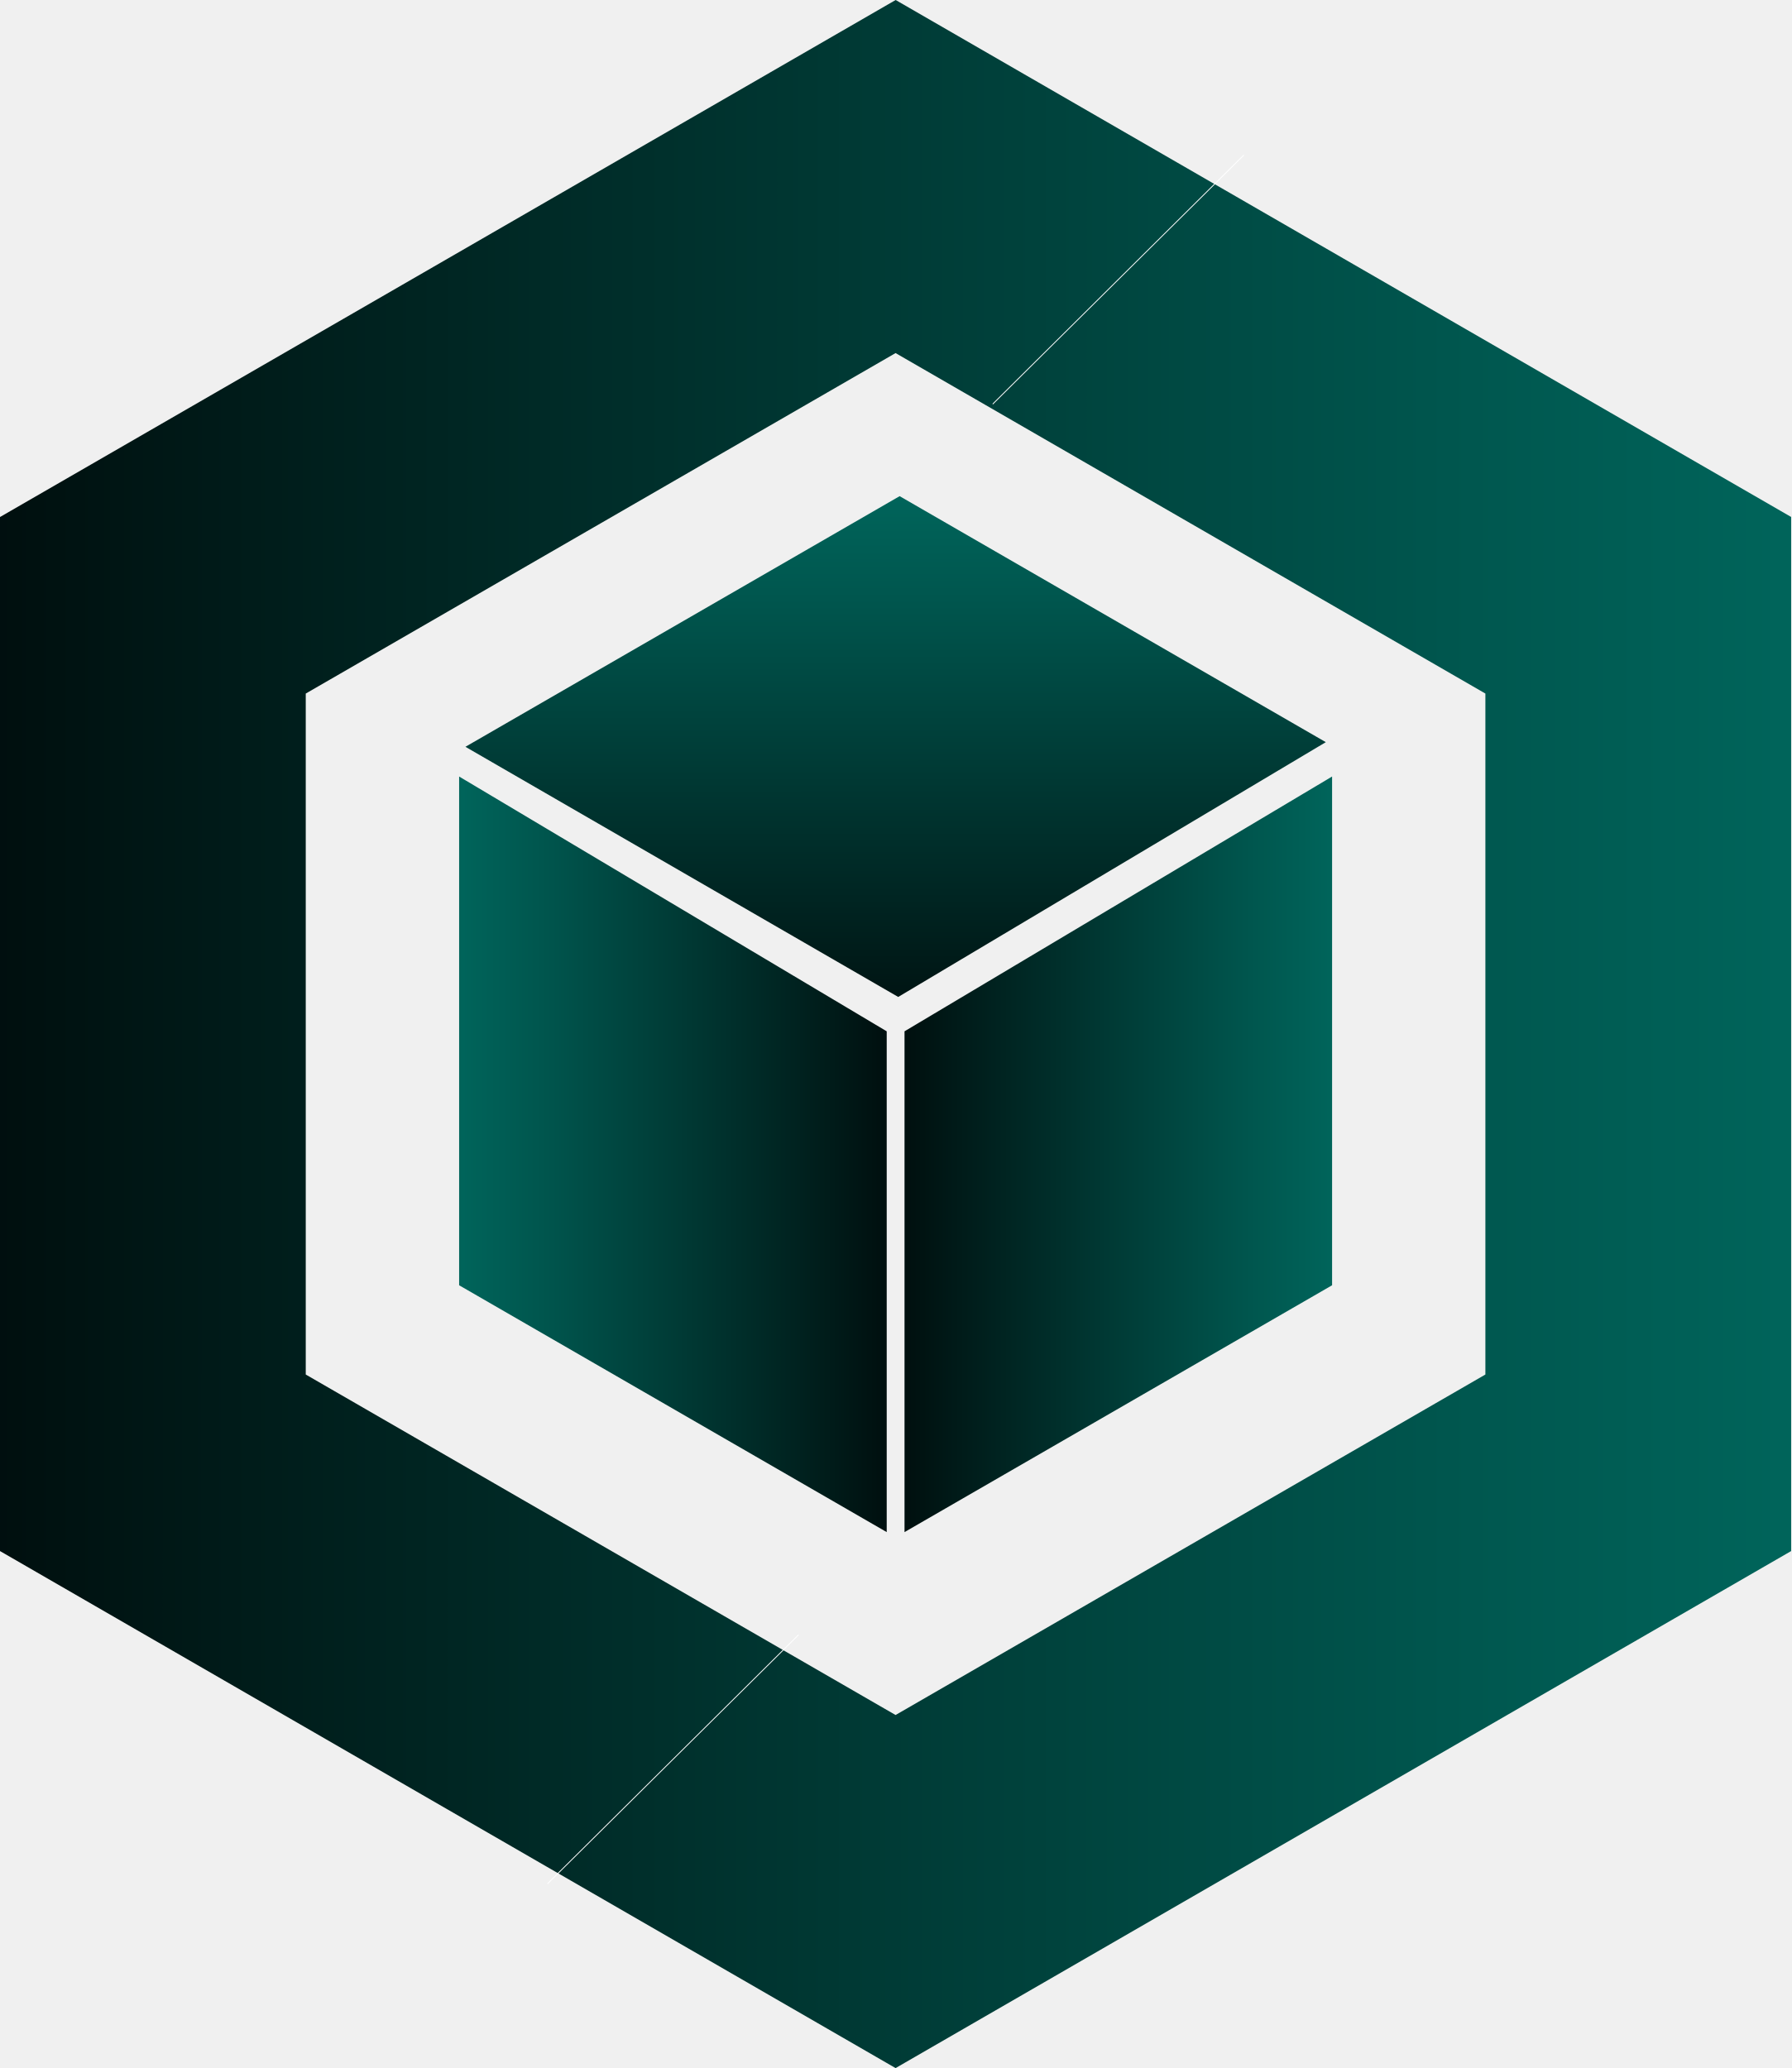
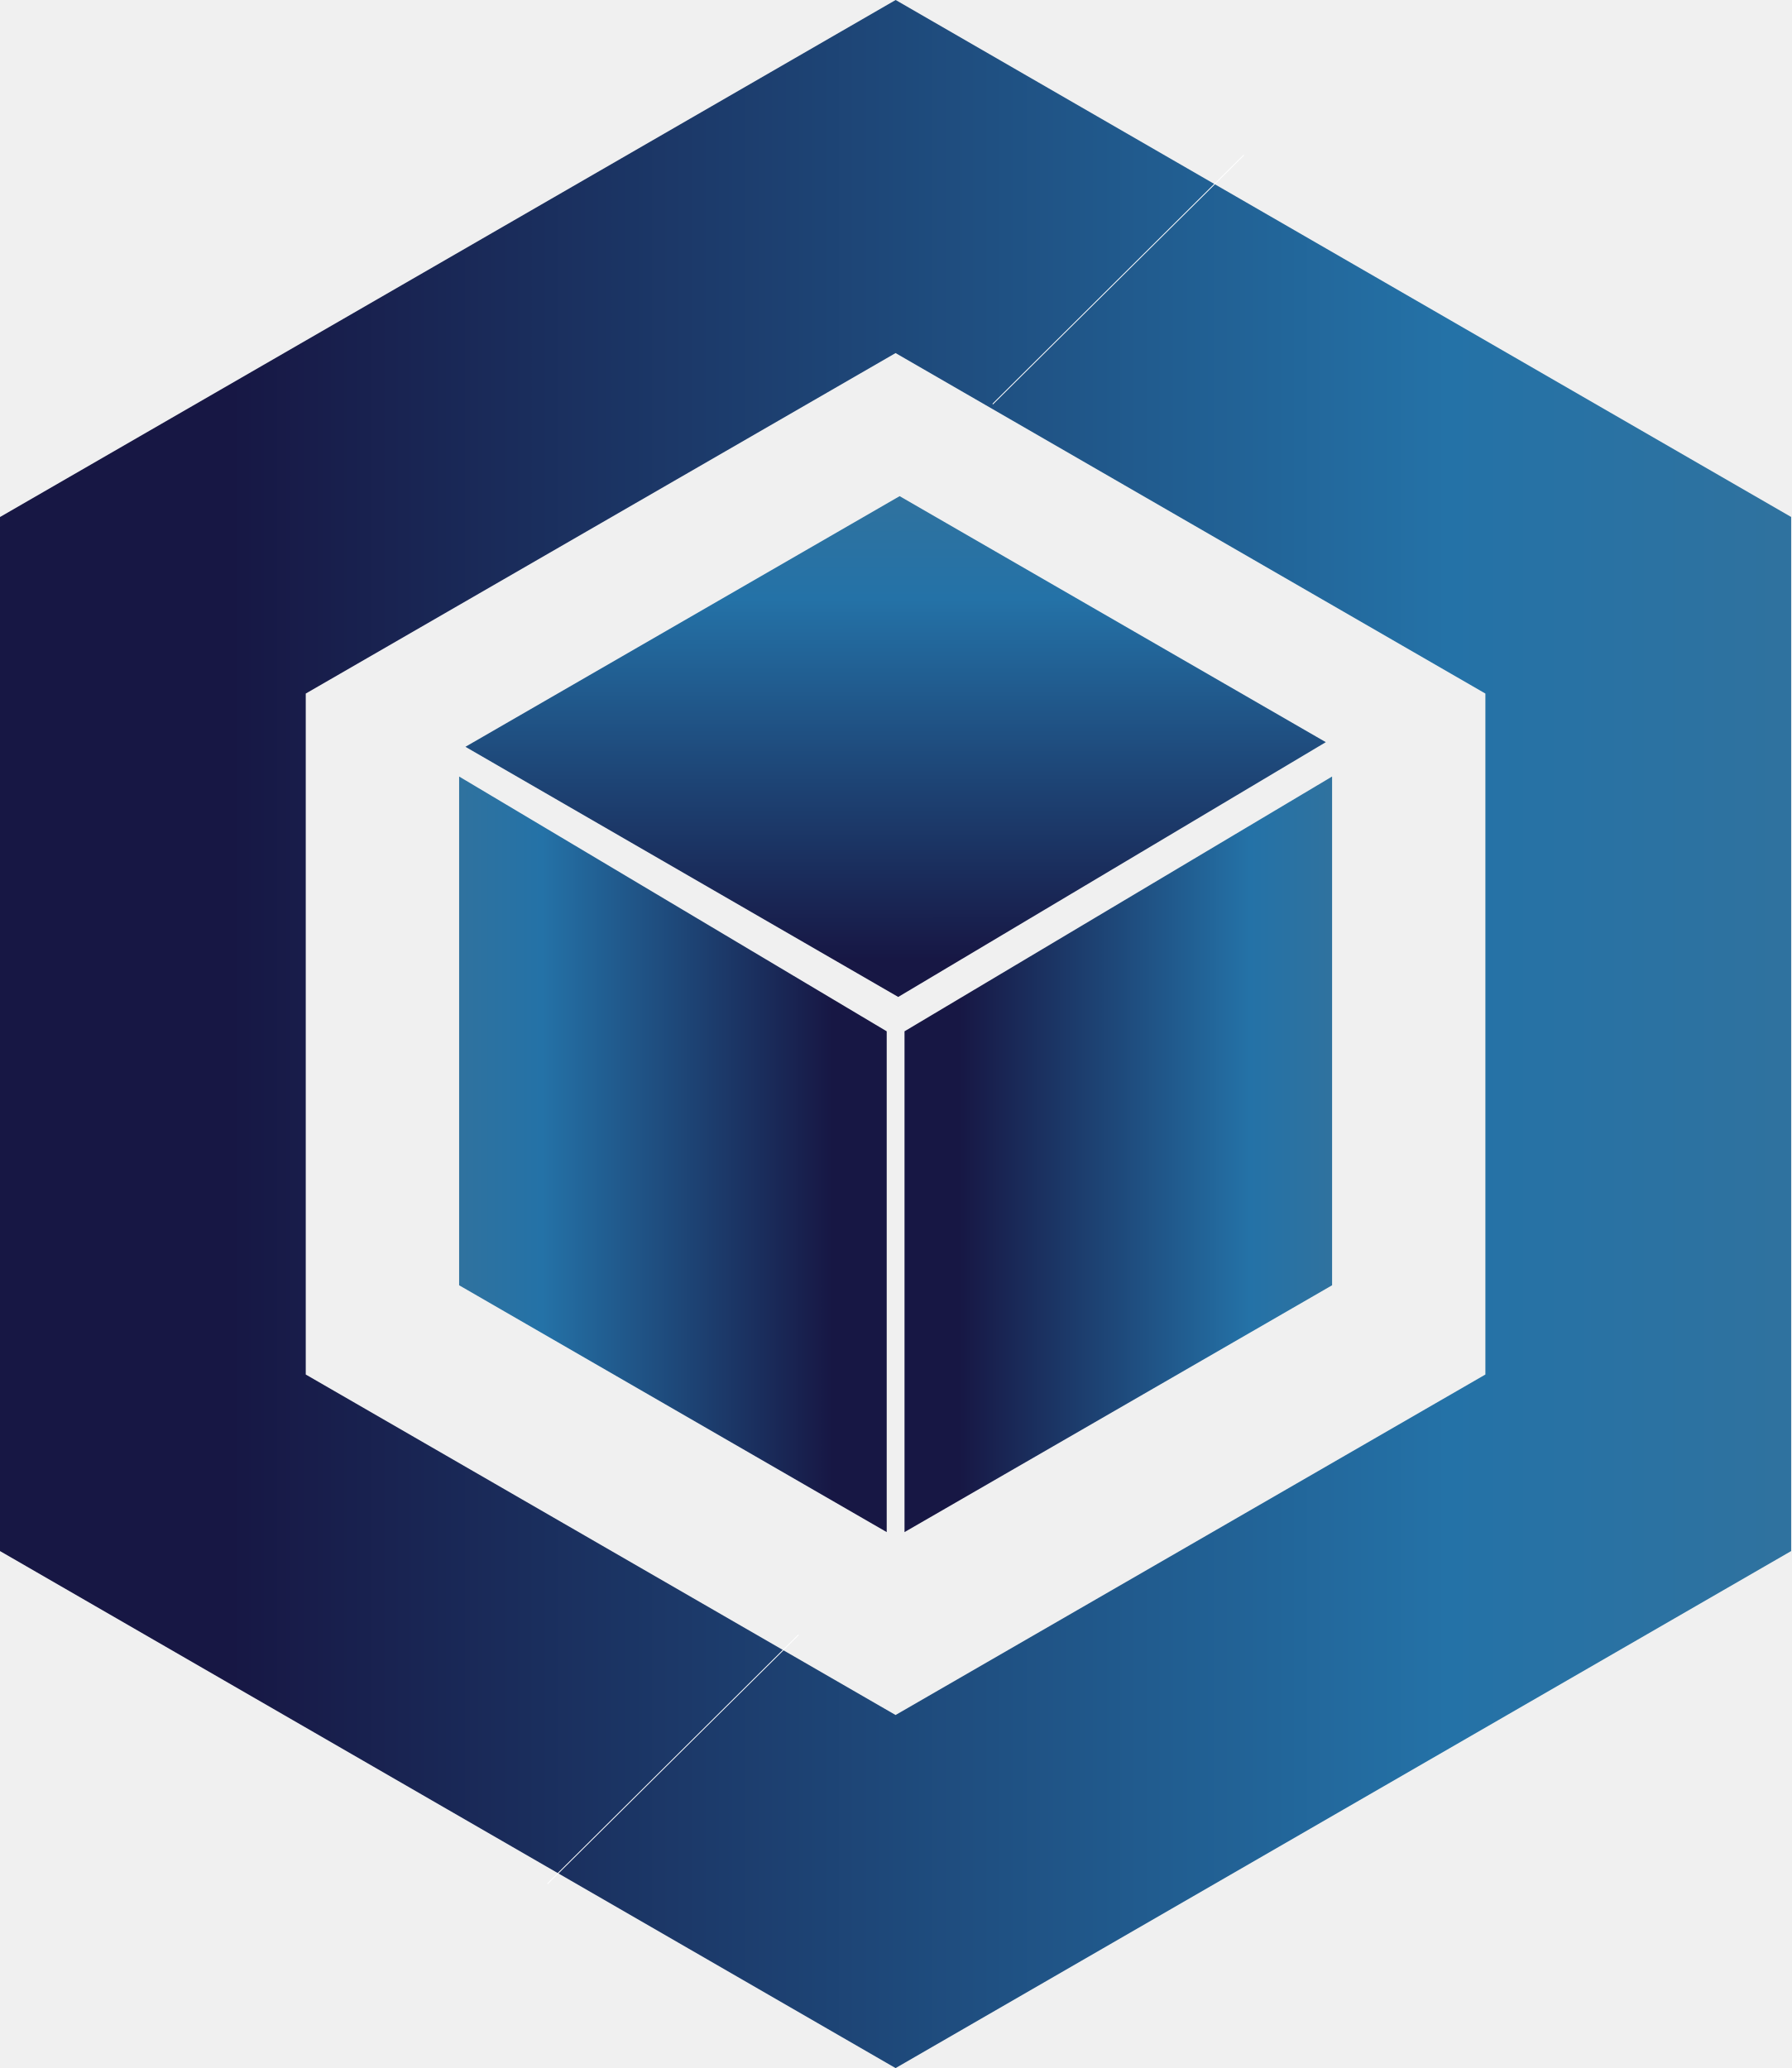
<svg xmlns="http://www.w3.org/2000/svg" xmlns:xlink="http://www.w3.org/1999/xlink" id="Layer_2" data-name="Layer 2" viewBox="0 0 216.29 249.75">
  <defs>
    <style>
      .cls-1 {
        fill: url(#GradientFill_1-2);
      }

      .cls-1, .cls-2, .cls-3, .cls-4 {
        fill-rule: evenodd;
      }

      .cls-2 {
        fill: url(#GradientFill_1-3);
      }

      .cls-3 {
        fill: url(#GradientFill_1);
      }

      .cls-4 {
        fill: url(#GradientFill_1-4);
      }

      .cls-5 {
        fill: #fff;
        stroke: #fff;
        stroke-miterlimit: 10;
        stroke-width: .1px;
      }
    </style>
    <linearGradient id="GradientFill_1" data-name="GradientFill 1" x1="108.14" y1="51.72" x2="108.15" y2="133.96" gradientUnits="userSpaceOnUse">
-       <stop offset="0" stop-color="#006e63" />
-       <stop offset=".25" stop-color="#00564e" />
-       <stop offset=".78" stop-color="#001b19" />
-       <stop offset="1" stop-color="#000102" />
+       <stop offset="0" stop-color="#377299" />
+       <stop offset=".25" stop-color="#2472a7" />
+       <stop offset=".78" stop-color="#171744" />
+       <stop offset="1" stop-color="#171744" />
    </linearGradient>
    <linearGradient id="GradientFill_1-2" data-name="GradientFill 1" x1="244.13" y1="124.88" x2="-33.16" y2="124.87" xlink:href="#GradientFill_1" />
    <linearGradient id="GradientFill_1-3" data-name="GradientFill 1" x1="167.49" y1="139.41" x2="101.3" y2="139.41" xlink:href="#GradientFill_1" />
    <linearGradient id="GradientFill_1-4" data-name="GradientFill 1" x1="48.87" y1="139.33" x2="115.06" y2="139.33" xlink:href="#GradientFill_1" />
  </defs>
  <g id="Layer_1-2" data-name="Layer 1">
    <g>
      <polygon class="cls-3" points="108.46 120.4 160.09 89.63 108.63 59.92 56.2 90.19 108.46 120.4" />
      <path class="cls-1" d="m36.92,166v-82.24l35.61-20.56,35.61-20.56,35.61,20.56,35.61,20.56v82.24l-35.61,20.56-35.61,20.56-35.61-20.56-35.61-20.56h0ZM216.29,62.44h0s0,0,0,0l-54.07-31.22L108.15,0l-54.07,31.22L0,62.44v124.88l54.07,31.22,54.07,31.22,54.07-31.22,54.07-31.22V62.44Z" />
      <g>
        <polygon class="cls-2" points="160.85 93.78 109.22 124.55 109.22 185.03 160.85 155.22 160.85 93.78" />
        <polygon class="cls-4" points="55.44 93.78 107.07 124.55 107.07 185.03 55.44 155.22 55.44 93.78" />
      </g>
      <line class="cls-5" x1="119.87" y1="48.8" x2="150.19" y2="18.73" />
      <line class="cls-5" x1="66.1" y1="227.51" x2="96.42" y2="197.44" />
    </g>
  </g>
</svg>
